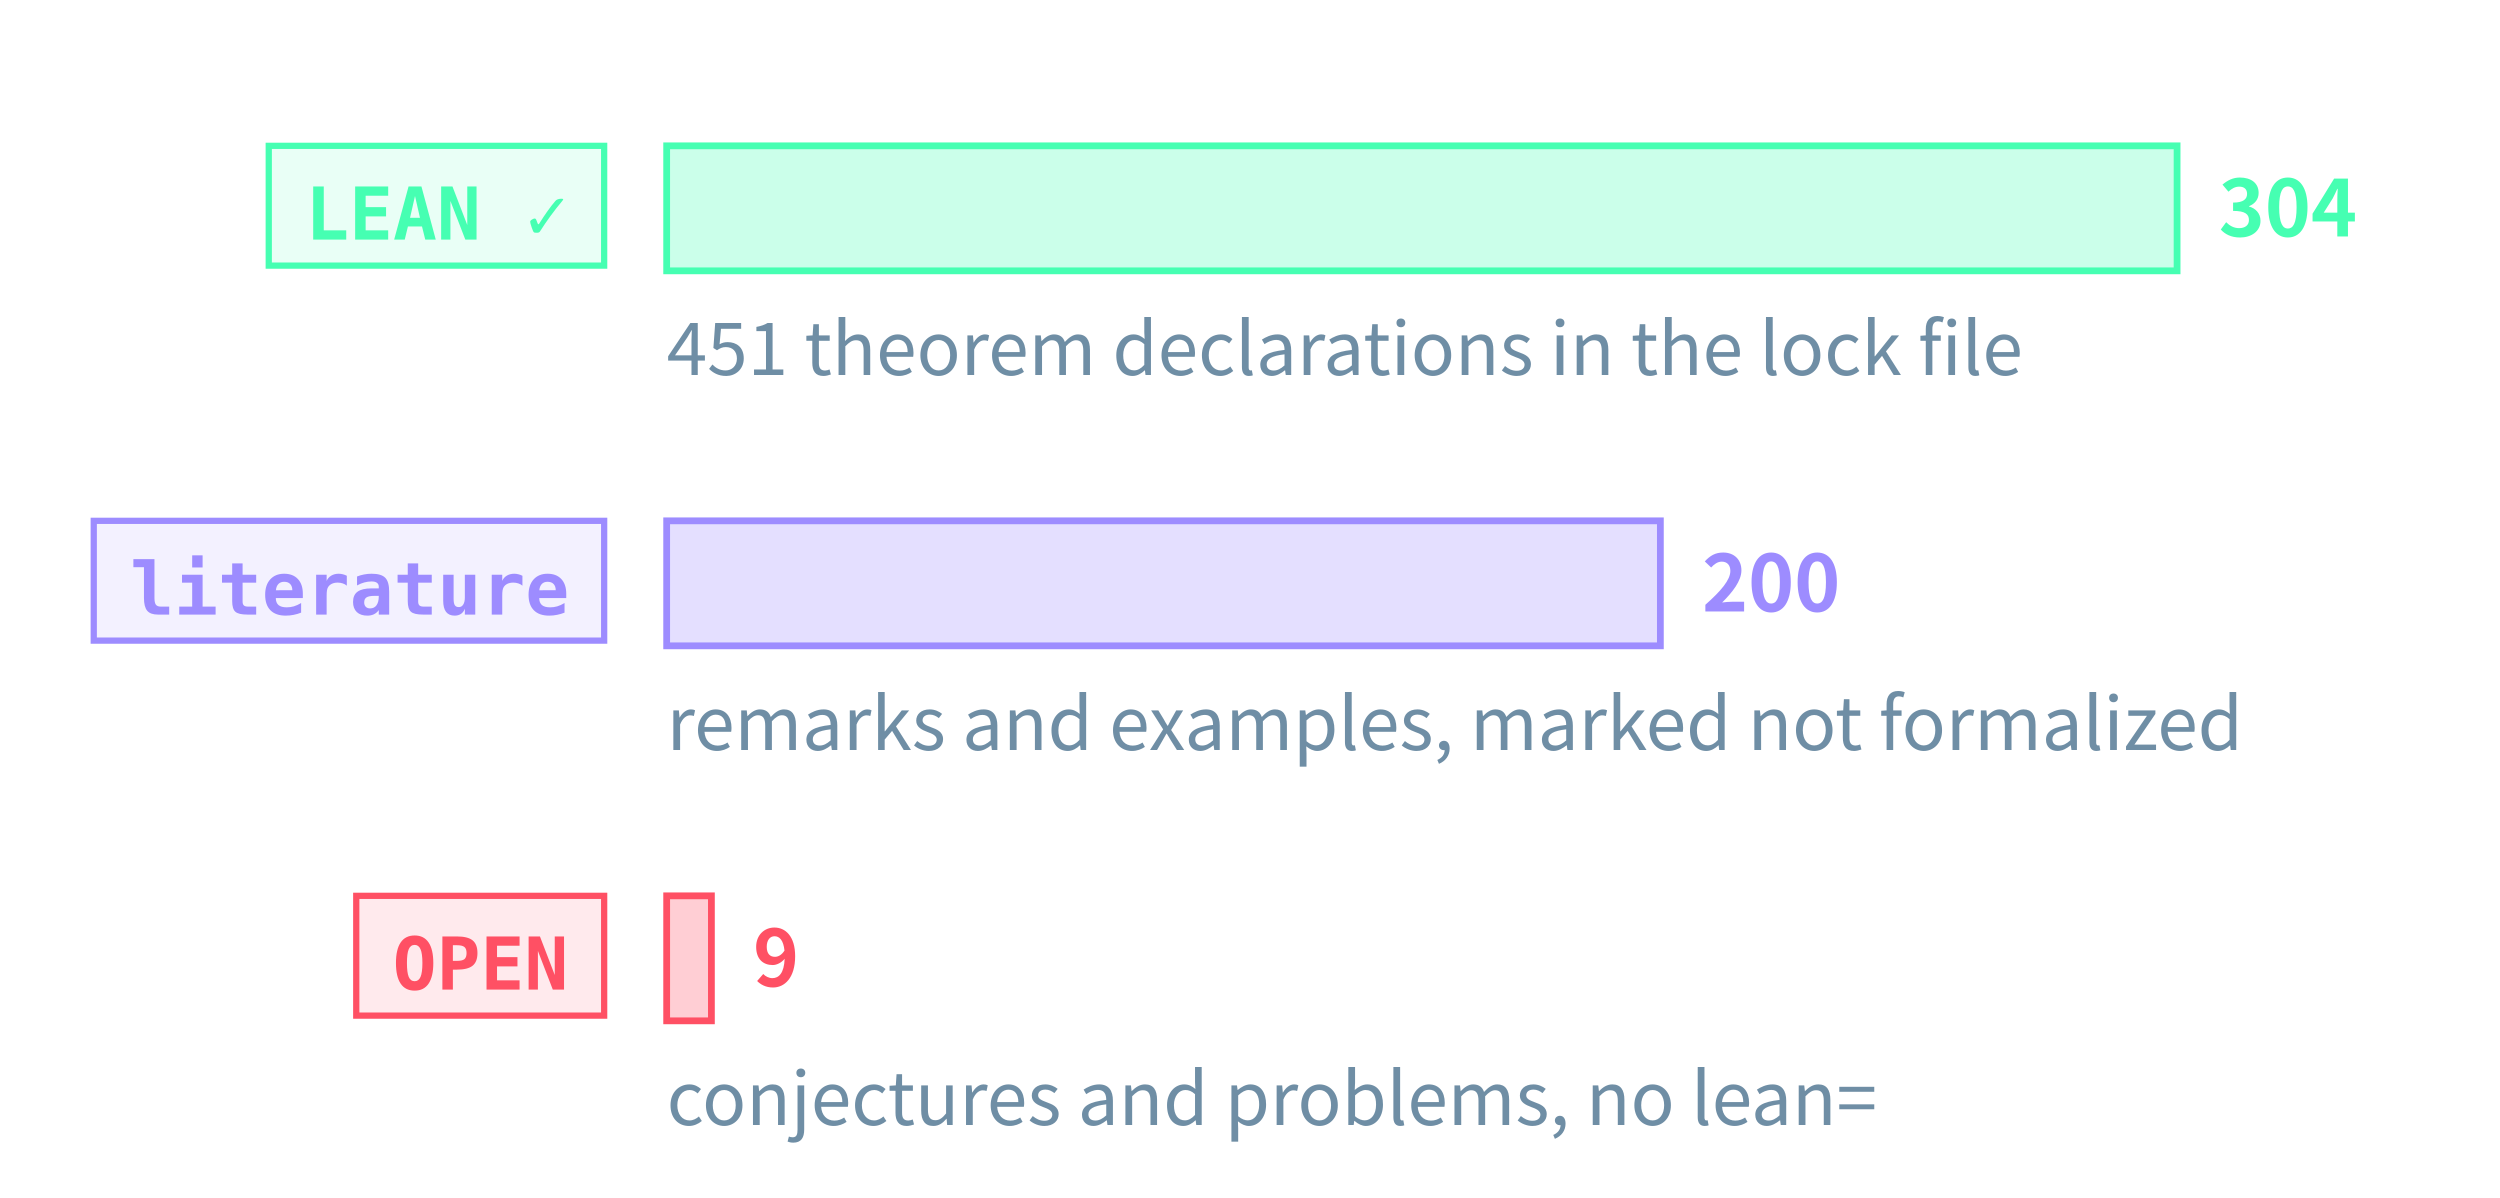
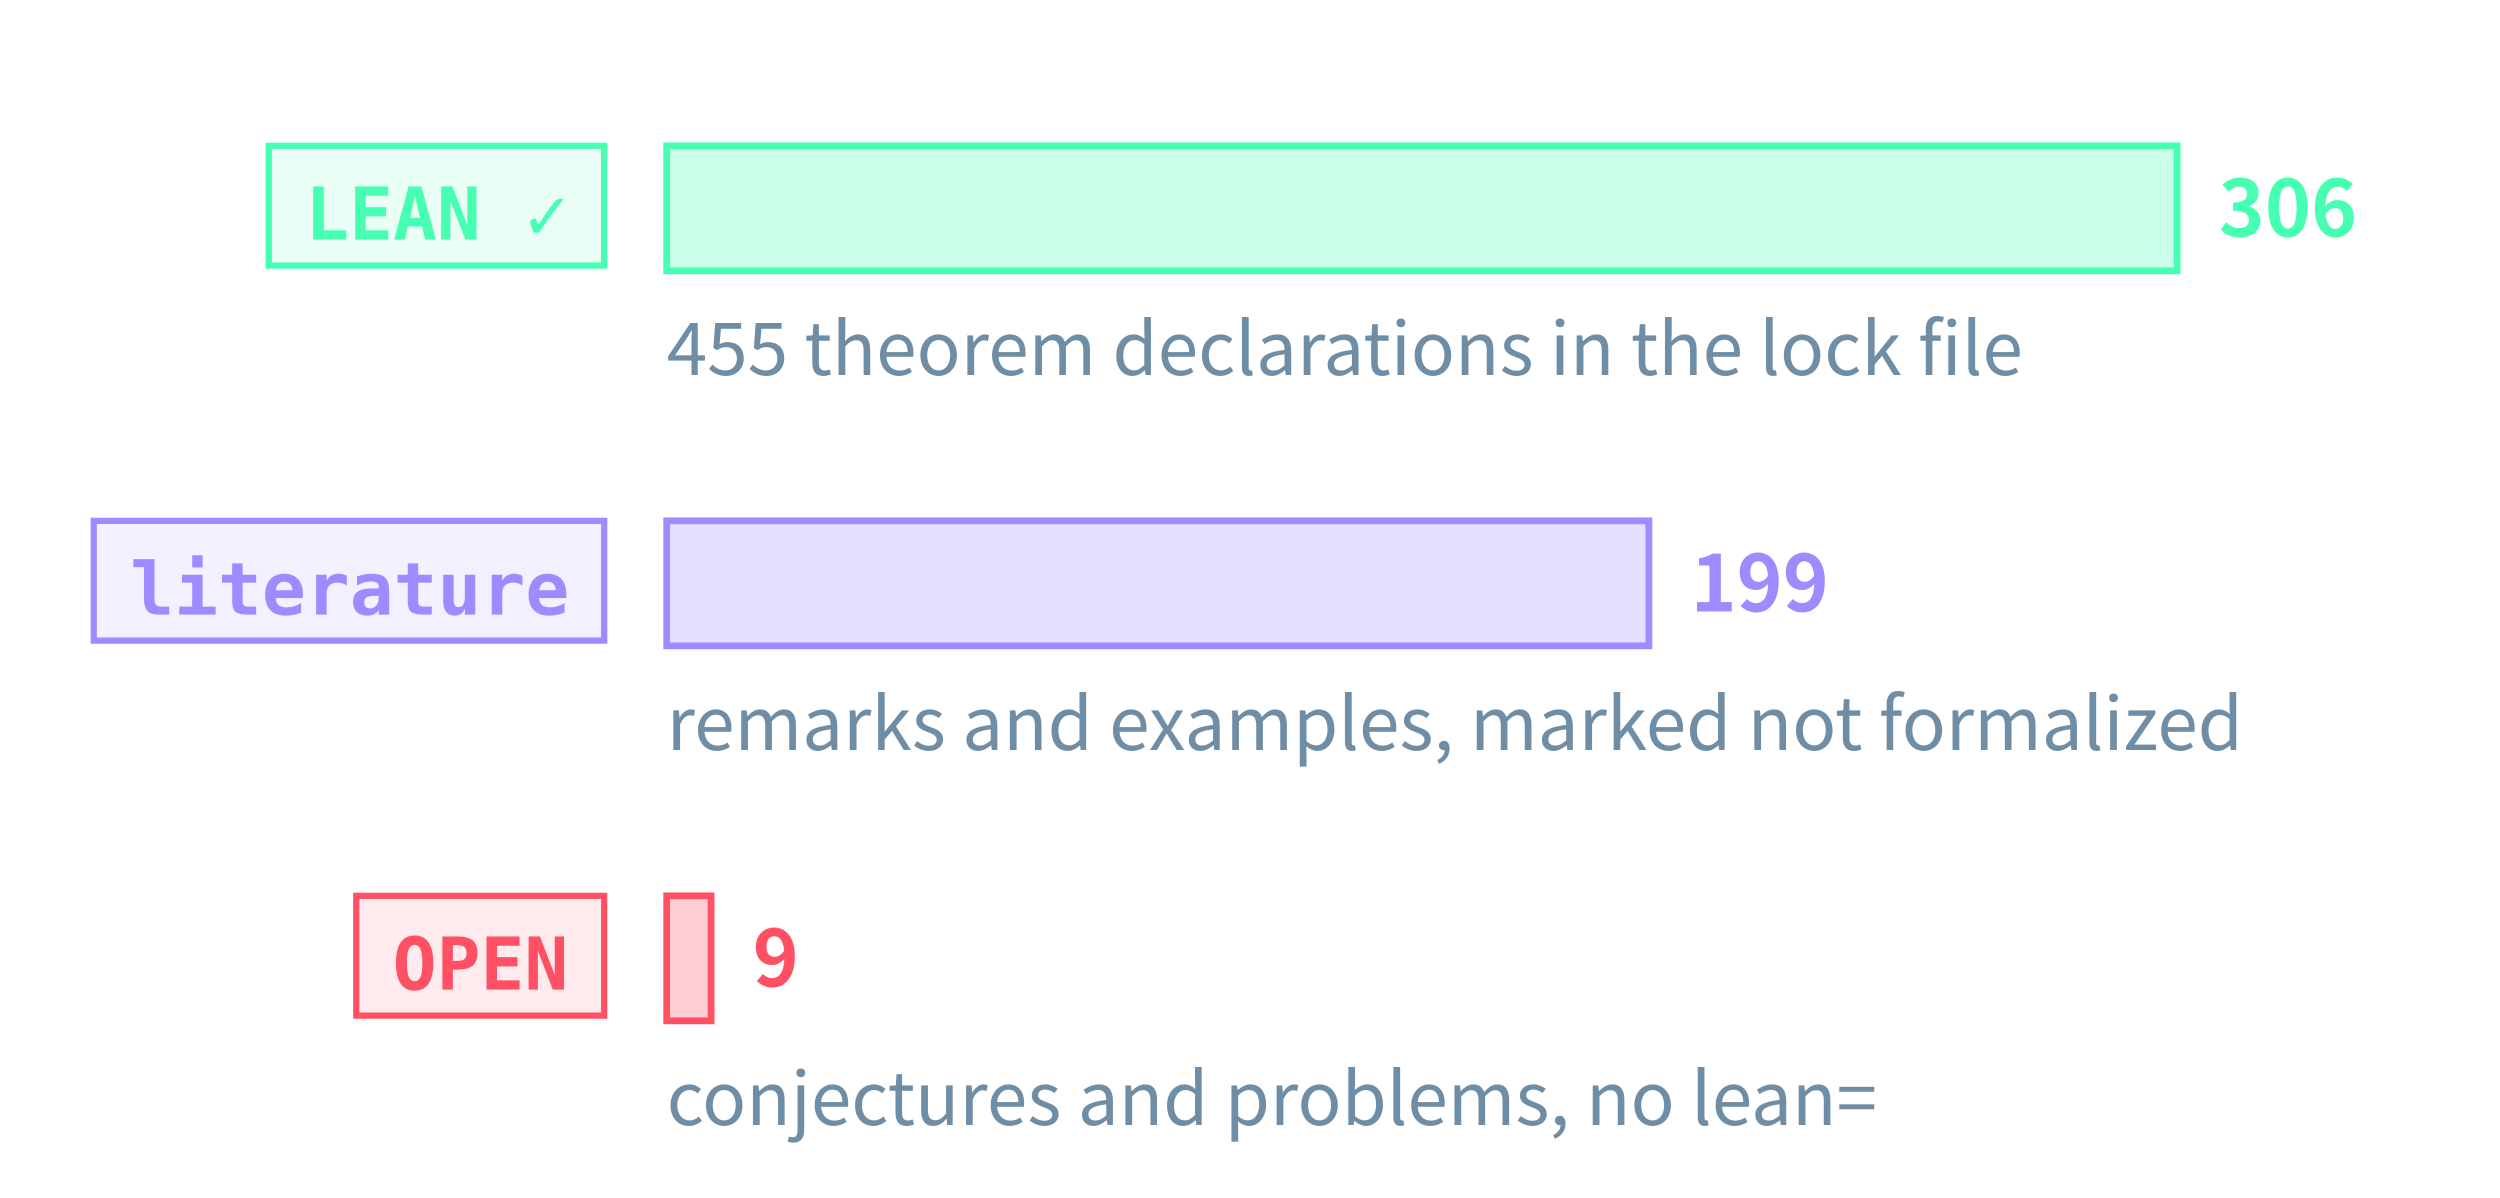
<svg xmlns="http://www.w3.org/2000/svg" class="tr-fig" data-tr-fig="prelude-three-tiers" data-lang="en" viewBox="0 0 480 230" width="480" height="230" font-family="'Noto Sans SC', 'Noto Sans CJK SC', 'Source Sans 3', 'PingFang SC', 'Microsoft YaHei', system-ui, sans-serif" role="img" aria-label="Three bars, each with a tag. The top bar is green, tagged LEAN ✓: the theorems, lemmas, propositions and corollaries with a Lean reference, the longest. The middle bar is violet, tagged “literature”: the remarks and examples marked as literature results. The bottom bar is red, tagged OPEN: the open conjectures and problems, very short. Each bar ends in its count; under the green bar a note gives the number of theorem declarations in the lock file.">
  <style>.ts-ink{stroke:#d4efff}.tf-ink{fill:#d4efff}.ts-dim{stroke:#6f8ea5}.tf-dim{fill:#6f8ea5}.ts-faint{stroke:#34506a}.tf-faint{fill:#34506a}.ts-edge{stroke:#143049}.tf-edge{fill:#143049}.ts-hot{stroke:#1f5d7c}.tf-hot{fill:#1f5d7c}.ts-bg{stroke:#03060c}.tf-bg{fill:#03060c}.ts-panel{stroke:#07101b}.tf-panel{fill:#07101b}.ts-sheet{stroke:#050c16}.tf-sheet{fill:#050c16}.ts-cyan{stroke:#19f0ff}.tf-cyan{fill:#19f0ff}.ts-magenta{stroke:#ff2fd0}.tf-magenta{fill:#ff2fd0}.ts-amber{stroke:#ffc83d}.tf-amber{fill:#ffc83d}.ts-violet{stroke:#9d8cff}.tf-violet{fill:#9d8cff}.ts-ok{stroke:#46ffb2}.tf-ok{fill:#46ffb2}.ts-warn{stroke:#ff5064}.tf-warn{fill:#ff5064}.ts-blue{stroke:#2a7bff}.tf-blue{fill:#2a7bff}.ts-orange{stroke:#ff8a3c}.tf-orange{fill:#ff8a3c}.ts-sigma{stroke:#cfe3ff}.tf-sigma{fill:#cfe3ff}</style>
  <rect x="51.6" y="28" width="64.4" height="23" class="ts-ok tf-ok" stroke-width="1.2" fill-opacity="0.12" />
  <text class="tf-ok tr-fig-mono" x="58.6" y="46" font-size="14" font-family="'JetBrains Mono', 'DejaVu Sans Mono', ui-monospace, Menlo, Consolas, monospace" font-weight="600">LEAN ✓</text>
  <rect x="128" y="28" width="290" height="24" class="ts-ok tf-ok" stroke-width="1.3" fill-opacity="0.28" />
-   <text class="tf-ok" x="426" y="45.4" font-size="15" font-weight="600">304</text>
+   <text class="tf-ok" x="426" y="45.4" font-size="15" font-weight="600">306</text>
  <rect x="18" y="100" width="98" height="23" class="ts-violet tf-violet" stroke-width="1.2" fill-opacity="0.12" />
  <text class="tf-violet tr-fig-mono" x="25" y="118" font-size="14" font-family="'JetBrains Mono', 'DejaVu Sans Mono', ui-monospace, Menlo, Consolas, monospace" font-weight="600">literature</text>
-   <rect x="128" y="100" width="190.79" height="24" class="ts-violet tf-violet" stroke-width="1.3" fill-opacity="0.28" />
-   <text class="tf-violet" x="326.79" y="117.4" font-size="15" font-weight="600">200</text>
+   <rect x="128" y="100" width="188.59" height="24" class="ts-violet tf-violet" stroke-width="1.3" fill-opacity="0.28" />
+   <text class="tf-violet" x="324.59" y="117.4" font-size="15" font-weight="600">199</text>
  <rect x="68.4" y="172" width="47.6" height="23" class="ts-warn tf-warn" stroke-width="1.2" fill-opacity="0.12" />
  <text class="tf-warn tr-fig-mono" x="75.4" y="190" font-size="14" font-family="'JetBrains Mono', 'DejaVu Sans Mono', ui-monospace, Menlo, Consolas, monospace" font-weight="600">OPEN</text>
-   <rect x="128" y="172" width="8.59" height="24" class="ts-warn tf-warn" stroke-width="1.3" fill-opacity="0.28" />
-   <text class="tf-warn" x="144.59" y="189.4" font-size="15" font-weight="600">9</text>
-   <text class="tf-dim" x="128" y="72" font-size="14">451 theorem declarations in the lock file</text>
+   <rect x="128" y="172" width="8.53" height="24" class="ts-warn tf-warn" stroke-width="1.3" fill-opacity="0.28" />
+   <text class="tf-warn" x="144.53" y="189.4" font-size="15" font-weight="600">9</text>
+   <text class="tf-dim" x="128" y="72" font-size="14">455 theorem declarations in the lock file</text>
  <text class="tf-dim" x="128" y="144" font-size="14">remarks and examples, marked not formalized</text>
  <text class="tf-dim" x="128" y="216" font-size="14">conjectures and problems, no lean=</text>
</svg>
